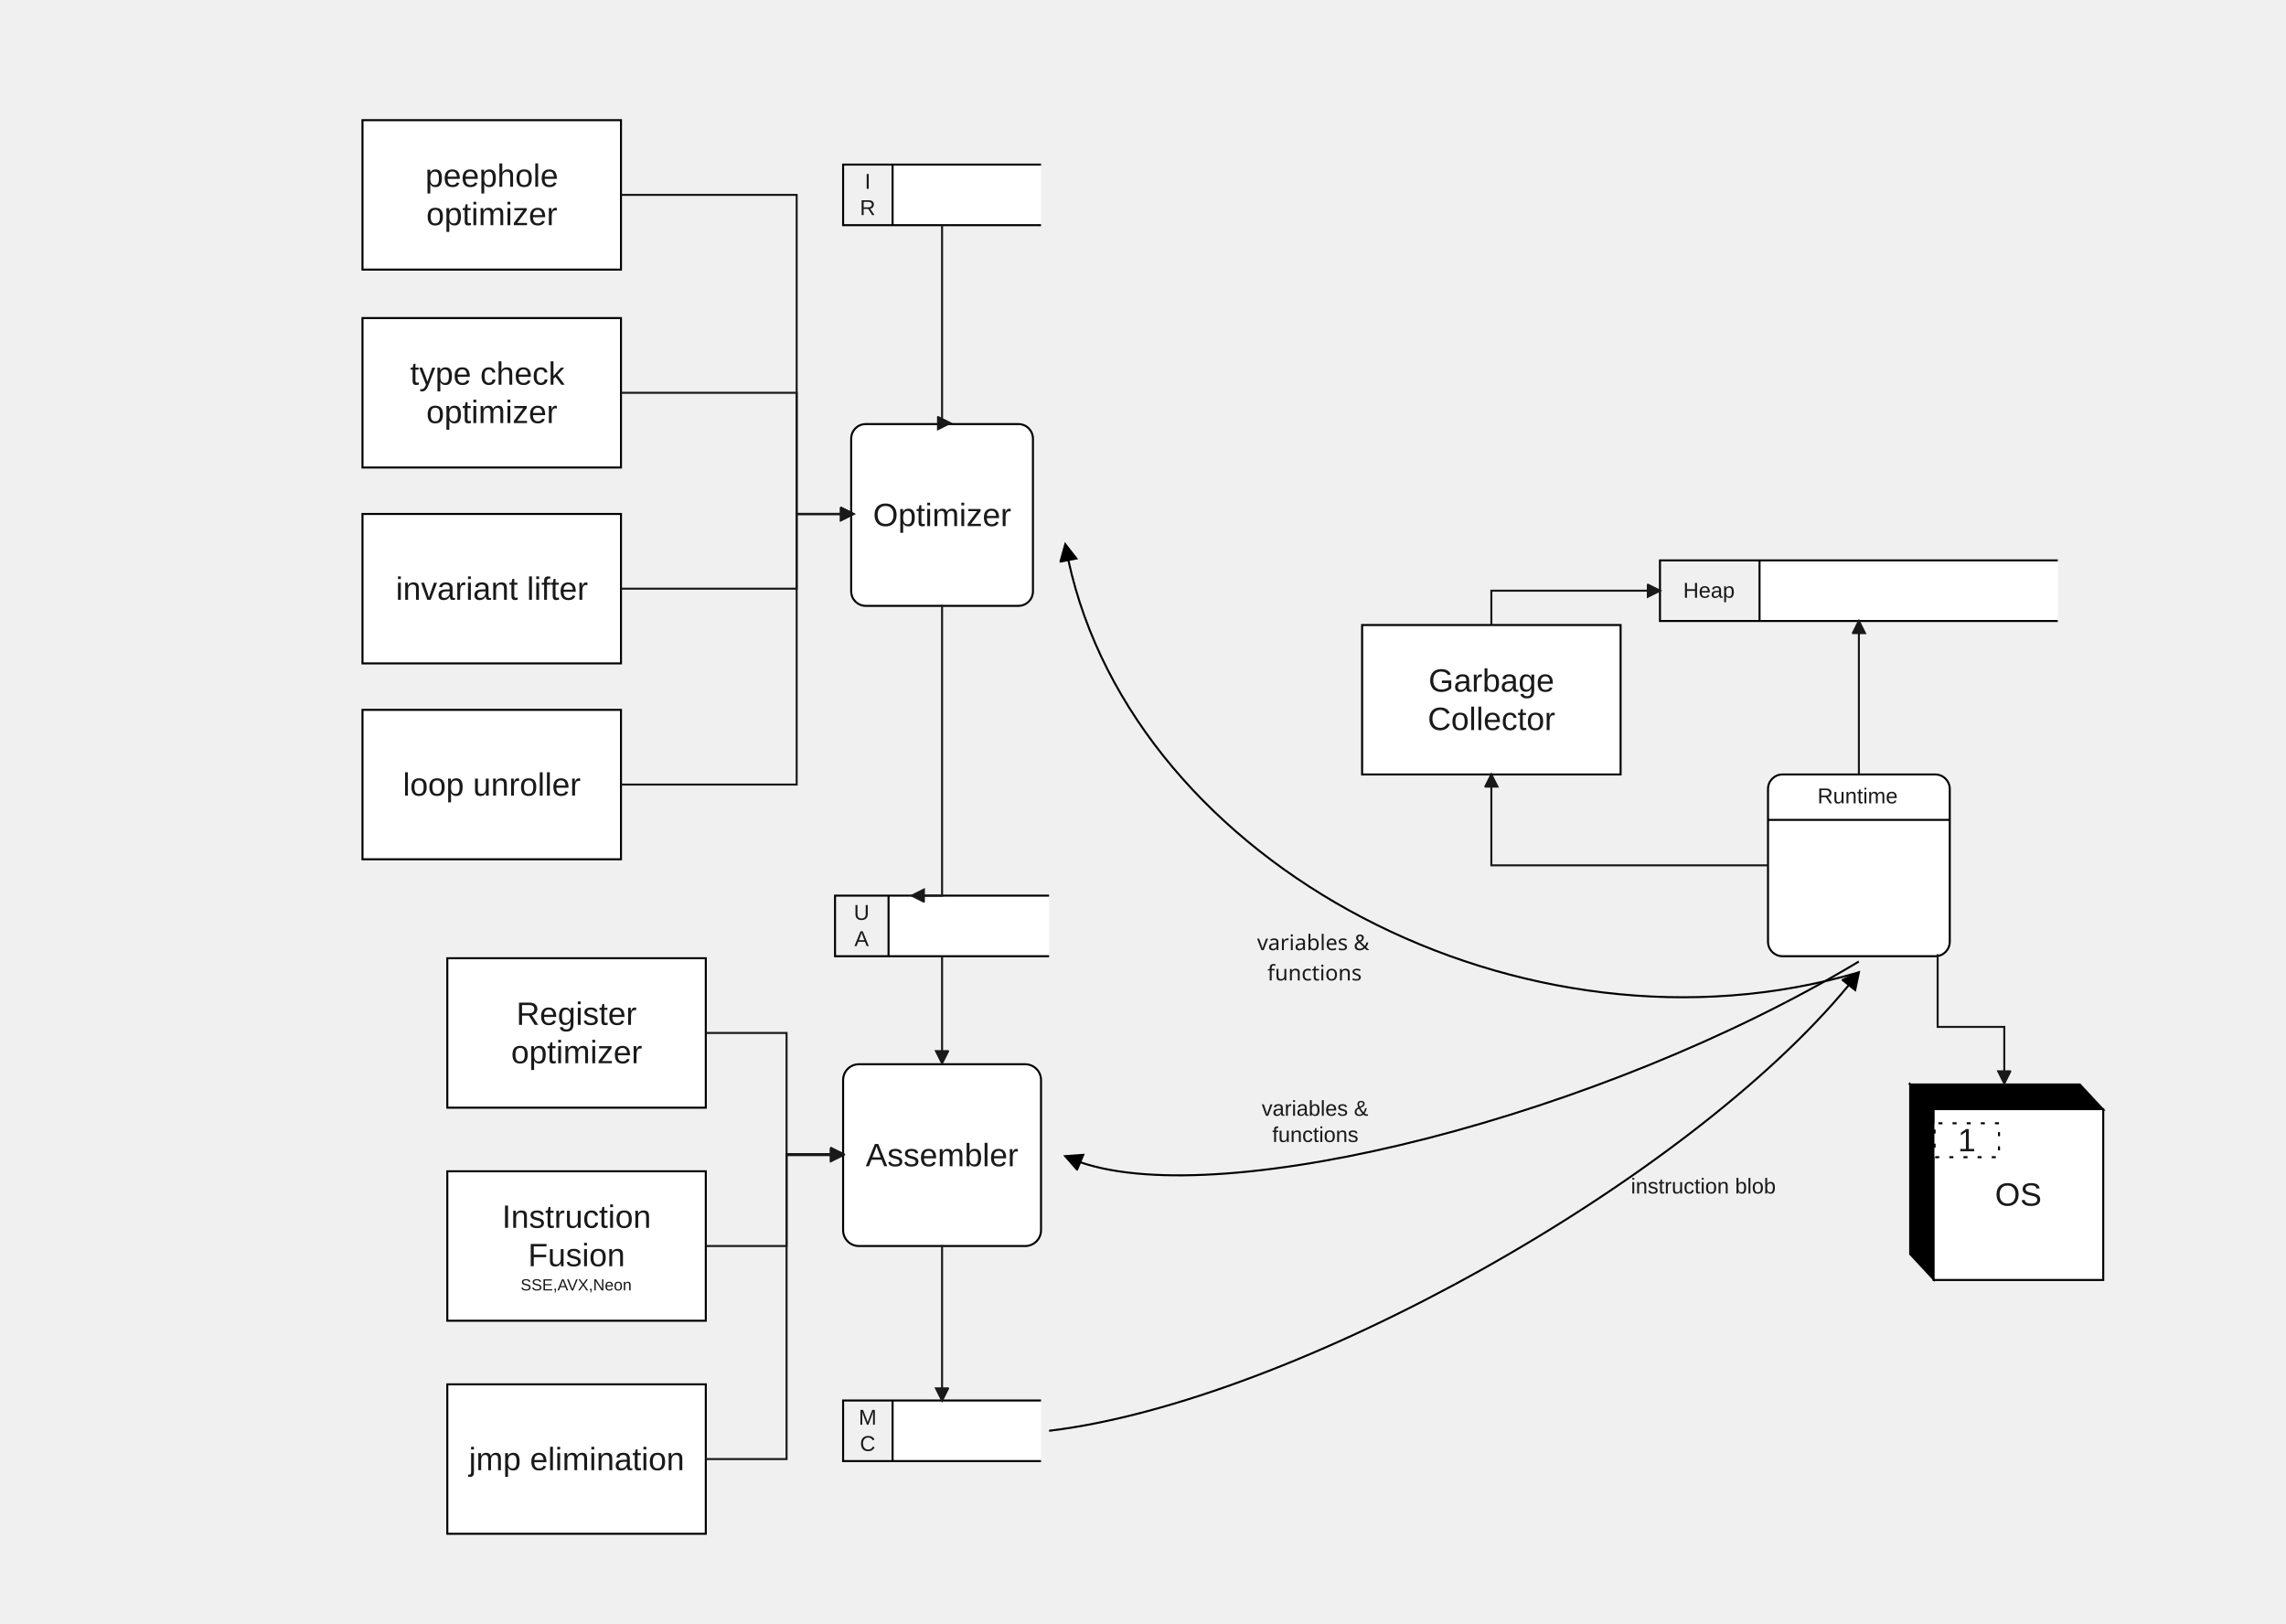
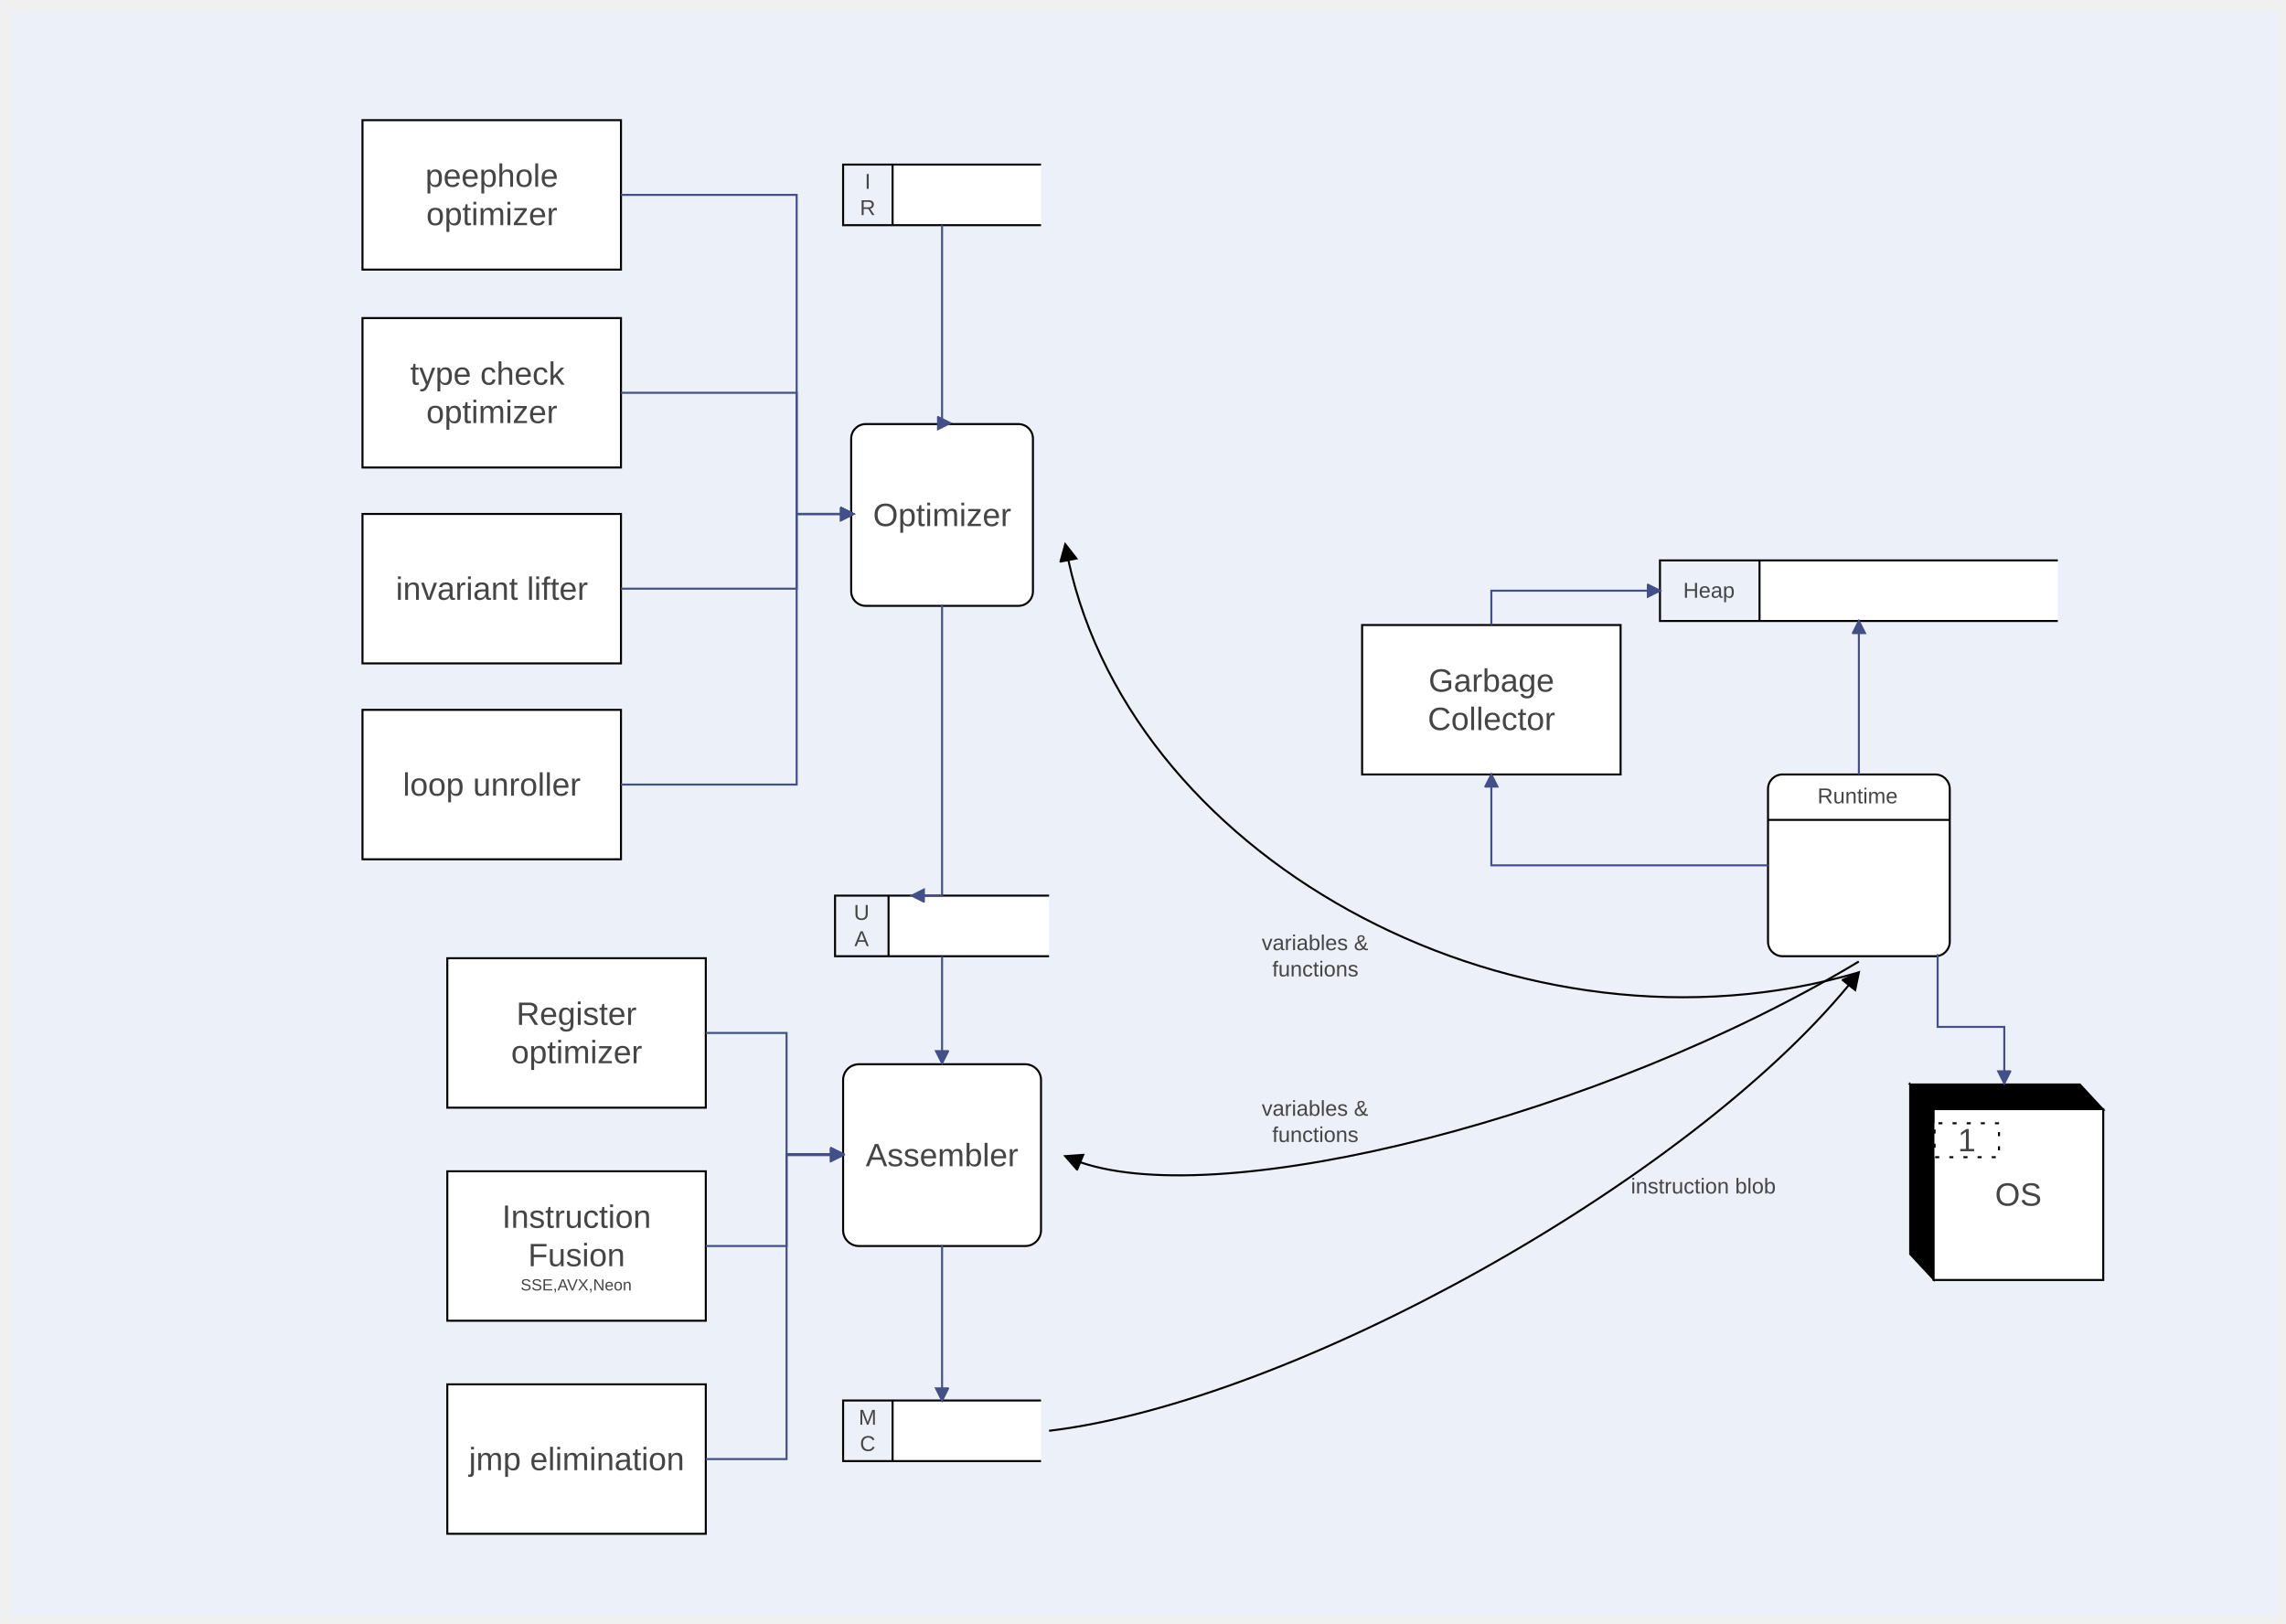
<svg xmlns="http://www.w3.org/2000/svg" width="1132" height="804" viewBox="0 0 1132 804">
  <defs />
  <g id="page1" transform="translate(5.5,5.5)">
-     <rect width="1123" height="794" fill="none" x="0" y="0" />
+     <rect width="1123" height="794" fill="#ecf0f8" x="0" y="0" />
    <g id="shape1" transform="translate(408,438)">
      <path fill="#ffffff" d="M106.0,.0L.0,.0L.0,30.0L106.0,30.0M26.5,.0L26.5,30.0L.0,30.0L.0,.0L106.0,.0L26.5,.0z" stroke-width="1" fill-rule="nonzero" stroke="#000000" />
-       <text xml:space="preserve" style="fill:#191919;font-family:Liberation Sans;font-size:8.00pt">
+       <text xml:space="preserve" style="fill:#454545;font-family:Liberation Sans;font-size:8.00pt">
        <tspan x="9.3" y="12.0">U</tspan>
        <tspan x="9.6" y="25.0">A</tspan>
      </text>
    </g>
    <g id="shape2" transform="translate(412,76)">
      <path fill="#ffffff" d="M98.0,.0L.0,.0L.0,30.0L98.0,30.0M24.5,.0L24.5,30.0L.0,30.0L.0,.0L98.0,.0L24.5,.0z" stroke-width="1" fill-rule="nonzero" stroke="#000000" />
-       <text xml:space="preserve" style="fill:#191919;font-family:Liberation Sans;font-size:8.00pt">
+       <text xml:space="preserve" style="fill:#454545;font-family:Liberation Sans;font-size:8.00pt">
        <tspan x="10.7" y="12.0">I</tspan>
        <tspan x="8.3" y="25.0">R</tspan>
      </text>
    </g>
    <g id="shape3" transform="translate(412,688)">
      <path fill="#ffffff" d="M98.0,.0L.0,.0L.0,30.0L98.0,30.0M24.5,.0L24.5,30.0L.0,30.0L.0,.0L98.0,.0L24.5,.0z" stroke-width="1" fill-rule="nonzero" stroke="#000000" />
-       <text xml:space="preserve" style="fill:#191919;font-family:Liberation Sans;font-size:8.00pt">
+       <text xml:space="preserve" style="fill:#454545;font-family:Liberation Sans;font-size:8.00pt">
        <tspan x="7.7" y="12.0">M</tspan>
        <tspan x="8.3" y="25.0">C</tspan>
      </text>
    </g>
    <g id="shape4" transform="translate(870,378)">
      <path fill="#ffffff" d="M82.8,90.0C86.8,90.0,90.0,86.8,90.0,82.8L90.0,7.2C90.0,3.2,86.8,.0,82.8,.0L7.2,.0C3.2,.0,.0,3.2,.0,7.2L.0,82.8C.0,86.8,3.2,90.0,7.2,90.0L82.8,90.0z" fill-rule="nonzero" />
      <path d="M82.8,90.0C86.8,90.0,90.0,86.8,90.0,82.8L90.0,7.2C90.0,3.2,86.8,.0,82.8,.0L7.2,.0C3.2,.0,.0,3.2,.0,7.2L.0,82.8C.0,86.8,3.2,90.0,7.2,90.0L82.8,90.0zM.0,22.5L90.0,22.5" fill="none" stroke-width="1" stroke="#000000" />
-       <text xml:space="preserve" style="fill:#191919;font-family:Liberation Sans;font-size:8.00pt">
+       <text xml:space="preserve" style="fill:#454545;font-family:Liberation Sans;font-size:8.00pt">
        <tspan x="24.5" y="14.3">Runtime</tspan>
      </text>
    </g>
    <g id="shape5" transform="translate(416,204.5)">
      <path fill="#ffffff" d="M82.8,90.0C86.8,90.0,90.0,86.8,90.0,82.8L90.0,7.2C90.0,3.2,86.8,.0,82.8,.0L7.2,.0C3.2,.0,.0,3.2,.0,7.2L.0,82.8C.0,86.8,3.2,90.0,7.2,90.0L82.8,90.0z" stroke-width="1" fill-rule="nonzero" stroke="#000000" />
-       <text xml:space="preserve" style="fill:#191919;font-family:Liberation Sans;font-size:12.00pt">
+       <text xml:space="preserve" style="fill:#454545;font-family:Liberation Sans;font-size:12.00pt">
        <tspan x="10.8" y="50.5">Optimizer</tspan>
      </text>
    </g>
    <g id="shape6" transform="translate(412,521.5)">
      <path fill="#ffffff" d="M90.2,90.0C94.5,90.0,98.0,86.5,98.0,82.2L98.0,7.8C98.0,3.5,94.5,.0,90.2,.0L7.8,.0C3.5,.0,.0,3.5,.0,7.8L.0,82.2C.0,86.5,3.5,90.0,7.8,90.0L90.2,90.0z" stroke-width="1" fill-rule="nonzero" stroke="#000000" />
-       <text xml:space="preserve" style="fill:#191919;font-family:Liberation Sans;font-size:12.00pt">
+       <text xml:space="preserve" style="fill:#454545;font-family:Liberation Sans;font-size:12.00pt">
        <tspan x="11.2" y="50.5">Assembler</tspan>
      </text>
    </g>
    <g id="shape7" transform="translate(461,106)">
-       <path d="M.0,.0L.0,98.0" fill="none" stroke-width="1" stroke="#191919" />
-       <path stroke-linecap="round" fill="#191919" d="M-2.0,95.0L4.0,98.0L-2.0,101.0L-2.0,95.0" stroke-width="1" stroke="#191919" />
+       <path d="M.0,.0L.0,98.0" fill="none" stroke-width="1" stroke="#424f88" />
+       <path stroke-linecap="round" fill="#424f88" d="M-2.0,95.0L4.0,98.0L-2.0,101.0L-2.0,95.0" stroke-width="1" stroke="#424f88" />
    </g>
    <g id="shape8" transform="matrix(-0.870239,0.492629,-0.492629,-0.870239,915,476)">
      <path d="M7.4,-3.0C124.8,-48.1,348.0,-47.1,460.8,.0" fill="none" stroke-width="1" stroke="#000000" />
      <path stroke-linecap="round" fill="#000000" d="M8.9,.7L.0,.0L5.9,-6.7L8.9,.7" stroke-width="1" stroke="#000000" />
    </g>
    <g id="shape9" transform="translate(779,568.5)">
-       <text xml:space="preserve" style="fill:#191919;font-family:Liberation Sans;font-size:8.00pt">
+       <text xml:space="preserve" style="fill:#454545;font-family:Liberation Sans;font-size:8.00pt">
        <tspan x="23.1" y="17.0">instruction blob</tspan>
      </text>
    </g>
    <g id="shape10" transform="translate(816.5,272)">
      <path fill="#ffffff" d="M197.0,.0L.0,.0L.0,30.0L197.0,30.0M49.3,.0L49.3,30.0L.0,30.0L.0,.0L197.0,.0L49.3,.0z" stroke-width="1" fill-rule="nonzero" stroke="#000000" />
-       <text xml:space="preserve" style="fill:#191919;font-family:Liberation Sans;font-size:8.00pt">
+       <text xml:space="preserve" style="fill:#454545;font-family:Liberation Sans;font-size:8.00pt">
        <tspan x="11.5" y="18.5">Heap</tspan>
      </text>
    </g>
    <g id="shape11" transform="translate(915,378)">
-       <path d="M.0,.0L.0,-70.0" fill="none" stroke-width="1" stroke="#191919" />
-       <path stroke-linecap="round" fill="#191919" d="M-3.0,-70.0L.0,-76.0L3.0,-70.0L-3.0,-70.0" stroke-width="1" stroke="#191919" />
+       <path d="M.0,.0L.0,-70.0" fill="none" stroke-width="1" stroke="#424f88" />
+       <path stroke-linecap="round" fill="#424f88" d="M-3.0,-70.0L.0,-76.0L3.0,-70.0L-3.0,-70.0" stroke-width="1" stroke="#424f88" />
    </g>
    <g id="shape12" transform="translate(216,469)">
      <path fill="#ffffff" d="M128.0,74.0L128.0,.0L.0,.0L.0,74.0L128.0,74.0z" stroke-width="1" fill-rule="nonzero" stroke="#000000" />
-       <text xml:space="preserve" style="fill:#191919;font-family:Liberation Sans;font-size:12.00pt">
+       <text xml:space="preserve" style="fill:#454545;font-family:Liberation Sans;font-size:12.00pt">
        <tspan x="34.2" y="33.0">Register </tspan>
        <tspan x="31.6" y="52.0">optimizer</tspan>
      </text>
    </g>
    <g id="shape13" transform="translate(174,54)">
      <path fill="#ffffff" d="M128.0,74.0L128.0,.0L.0,.0L.0,74.0L128.0,74.0z" stroke-width="1" fill-rule="nonzero" stroke="#000000" />
-       <text xml:space="preserve" style="fill:#191919;font-family:Liberation Sans;font-size:12.00pt">
+       <text xml:space="preserve" style="fill:#454545;font-family:Liberation Sans;font-size:12.00pt">
        <tspan x="31.1" y="33.0">peephole </tspan>
        <tspan x="31.6" y="52.0">optimizer</tspan>
      </text>
    </g>
    <g id="shape14" transform="translate(174,152)">
      <path fill="#ffffff" d="M128.0,74.0L128.0,.0L.0,.0L.0,74.0L128.0,74.0z" stroke-width="1" fill-rule="nonzero" stroke="#000000" />
-       <text xml:space="preserve" style="fill:#191919;font-family:Liberation Sans;font-size:12.00pt">
+       <text xml:space="preserve" style="fill:#454545;font-family:Liberation Sans;font-size:12.00pt">
        <tspan x="23.6" y="33.0">type check </tspan>
        <tspan x="31.6" y="52.0">optimizer</tspan>
      </text>
    </g>
    <g id="shape15" transform="translate(174,249)">
      <path fill="#ffffff" d="M128.0,74.0L128.0,.0L.0,.0L.0,74.0L128.0,74.0z" stroke-width="1" fill-rule="nonzero" stroke="#000000" />
-       <text xml:space="preserve" style="fill:#191919;font-family:Liberation Sans;font-size:12.00pt">
+       <text xml:space="preserve" style="fill:#454545;font-family:Liberation Sans;font-size:12.00pt">
        <tspan x="16.5" y="42.5">invariant lifter</tspan>
      </text>
    </g>
    <g id="shape16" transform="translate(174,346)">
      <path fill="#ffffff" d="M128.0,74.0L128.0,.0L.0,.0L.0,74.0L128.0,74.0z" stroke-width="1" fill-rule="nonzero" stroke="#000000" />
-       <text xml:space="preserve" style="fill:#191919;font-family:Liberation Sans;font-size:12.00pt">
+       <text xml:space="preserve" style="fill:#454545;font-family:Liberation Sans;font-size:12.00pt">
        <tspan x="20.0" y="42.5">loop unroller</tspan>
      </text>
    </g>
    <g id="shape17" transform="translate(669,304)">
      <path fill="#ffffff" d="M128.0,74.0L128.0,.0L.0,.0L.0,74.0L128.0,74.0z" stroke-width="1" fill-rule="nonzero" stroke="#000000" />
-       <text xml:space="preserve" style="fill:#191919;font-family:Liberation Sans;font-size:12.00pt">
+       <text xml:space="preserve" style="fill:#454545;font-family:Liberation Sans;font-size:12.00pt">
        <tspan x="32.9" y="33.0">Garbage </tspan>
        <tspan x="32.5" y="52.0">Collector</tspan>
      </text>
    </g>
    <g id="shape18" transform="translate(870,423)">
-       <path d="M.0,.0L-137.0,.0L-137.0,-39.0" fill="none" stroke-width="1" stroke="#191919" />
-       <path stroke-linecap="round" fill="#191919" d="M-140.0,-39.0L-137.0,-45.0L-134.0,-39.0L-140.0,-39.0" stroke-width="1" stroke="#191919" />
+       <path d="M.0,.0L-137.0,.0L-137.0,-39.0" fill="none" stroke-width="1" stroke="#424f88" />
+       <path stroke-linecap="round" fill="#424f88" d="M-140.0,-39.0L-137.0,-45.0L-134.0,-39.0L-140.0,-39.0" stroke-width="1" stroke="#424f88" />
    </g>
    <g id="shape19" transform="translate(733,304)">
-       <path d="M.0,.0L.0,-17.0L77.5,-17.0" fill="none" stroke-width="1" stroke="#191919" />
-       <path stroke-linecap="round" fill="#191919" d="M77.5,-20.0L83.5,-17.0L77.5,-14.0L77.5,-20.0" stroke-width="1" stroke="#191919" />
+       <path d="M.0,.0L.0,-17.0L77.5,-17.0" fill="none" stroke-width="1" stroke="#424f88" />
+       <path stroke-linecap="round" fill="#424f88" d="M77.5,-20.0L83.5,-17.0L77.5,-14.0L77.5,-20.0" stroke-width="1" stroke="#424f88" />
    </g>
    <g id="shape20" transform="translate(302,91)">
-       <path d="M.0,.0L87.0,.0L87.0,158.0L109.0,158.0" fill="none" stroke-width="1" stroke="#191919" />
-       <path stroke-linecap="round" fill="#191919" d="M109.0,155.0L115.0,158.0L109.0,161.0L109.0,155.0" stroke-width="1" stroke="#191919" />
+       <path d="M.0,.0L87.0,.0L87.0,158.0L109.0,158.0" fill="none" stroke-width="1" stroke="#424f88" />
+       <path stroke-linecap="round" fill="#424f88" d="M109.0,155.0L115.0,158.0L109.0,161.0L109.0,155.0" stroke-width="1" stroke="#424f88" />
    </g>
    <g id="shape21" transform="translate(302,286)">
-       <path d="M.0,.0L87.0,.0L87.0,-37.0L109.0,-37.0" fill="none" stroke-width="1" stroke="#191919" />
-       <path stroke-linecap="round" fill="#191919" d="M109.0,-40.0L115.0,-37.0L109.0,-34.0L109.0,-40.0" stroke-width="1" stroke="#191919" />
+       <path d="M.0,.0L87.0,.0L87.0,-37.0L109.0,-37.0" fill="none" stroke-width="1" stroke="#424f88" />
+       <path stroke-linecap="round" fill="#424f88" d="M109.0,-40.0L115.0,-37.0L109.0,-34.0L109.0,-40.0" stroke-width="1" stroke="#424f88" />
    </g>
    <g id="shape22" transform="translate(302,189)">
-       <path d="M.0,.0L87.0,.0L87.0,60.0L109.0,60.0" fill="none" stroke-width="1" stroke="#191919" />
-       <path stroke-linecap="round" fill="#191919" d="M109.0,57.0L115.0,60.0L109.0,63.0L109.0,57.0" stroke-width="1" stroke="#191919" />
+       <path d="M.0,.0L87.0,.0L87.0,60.0L109.0,60.0" fill="none" stroke-width="1" stroke="#424f88" />
+       <path stroke-linecap="round" fill="#424f88" d="M109.0,57.0L115.0,60.0L109.0,63.0L109.0,57.0" stroke-width="1" stroke="#424f88" />
    </g>
    <g id="group23" transform="matrix(-1,0,0,1,1036,544)">
      <path id="shape24" fill="#000000" d="M84.0,84.0L95.6,71.5L95.6,-12.5L84.0,.0L84.0,84.0z" stroke-width="1" fill-rule="nonzero" stroke="#000000" />
      <path id="shape25" fill="#000000" d="M.0,.0L84.0,.0L95.6,-12.5L11.6,-12.5L.0,.0z" stroke-width="1" fill-rule="nonzero" stroke="#000000" />
      <g id="shape26" transform="translate(0,-0.27804)">
        <path fill="#ffffff" d="M.0,.0L84.0,.0L84.0,84.6L.0,84.6L.0,.0z" stroke-width="1" fill-rule="nonzero" stroke="#000000" />
-         <text xml:space="preserve" transform="matrix(-1.00,0.00,0.00,1.00,84.0,0.0)" style="fill:#191919;font-family:Liberation Sans;font-size:12.00pt">
+         <text xml:space="preserve" transform="matrix(-1.00,0.00,0.00,1.00,84.0,0.0)" style="fill:#454545;font-family:Liberation Sans;font-size:12.00pt">
          <tspan x="30.4" y="47.8">OS</tspan>
        </text>
      </g>
      <g id="shape27" transform="translate(51.62044,6.718328)">
        <path stroke-dasharray="2,5" fill="#ffffff" d="M.0,.0L31.9,.0L31.9,16.8L.0,16.8L.0,.0z" stroke-width="1" fill-rule="nonzero" stroke="#000000" />
-         <text xml:space="preserve" transform="matrix(-1.00,0.00,0.00,1.00,31.9,0.0)" style="fill:#191919;font-family:Liberation Sans;font-size:12.00pt">
+         <text xml:space="preserve" transform="matrix(-1.00,0.00,0.00,1.00,31.9,0.0)" style="fill:#454545;font-family:Liberation Sans;font-size:12.00pt">
          <tspan x="11.5" y="13.9">1</tspan>
        </text>
      </g>
    </g>
    <g id="shape28" transform="translate(954,467)">
-       <path d="M.0,.0L.0,36.0L33.0,36.0L33.0,58.0" fill="none" stroke-width="1" stroke="#191919" />
-       <path stroke-linecap="round" fill="#191919" d="M36.0,58.0L33.0,64.0L30.0,58.0L36.0,58.0" stroke-width="1" stroke="#191919" />
+       <path d="M.0,.0L.0,36.0L33.0,36.0L33.0,58.0" fill="none" stroke-width="1" stroke="#424f88" />
+       <path stroke-linecap="round" fill="#424f88" d="M36.0,58.0L33.0,64.0L30.0,58.0L36.0,58.0" stroke-width="1" stroke="#424f88" />
    </g>
    <g id="shape29" transform="translate(605,529)">
-       <text xml:space="preserve" style="fill:#191919;font-family:Liberation Sans;font-size:8.00pt">
+       <text xml:space="preserve" style="fill:#454545;font-family:Liberation Sans;font-size:8.00pt">
        <tspan x="14.3" y="18.0">variables &amp; </tspan>
        <tspan x="19.5" y="31.0">functions</tspan>
      </text>
    </g>
    <g id="shape30" transform="translate(605,445)">
-       <text xml:space="preserve" style="fill:#191919;font-family:Microsoft YaHei;font-size:8.00pt">
-         <tspan x="12.0" y="20.0">variables &amp; </tspan>
-         <tspan x="17.1" y="35.0">functions</tspan>
+       <text xml:space="preserve" style="fill:#454545;font-family:Liberation Sans;font-size:8.00pt">
+         <tspan x="14.3" y="20.0">variables &amp; </tspan>
+         <tspan x="19.5" y="33.0">functions</tspan>
      </text>
    </g>
    <g id="shape31" transform="matrix(0.880111,0.474767,-0.474767,0.880111,522,264)">
      <path d="M5.1,6.2C105.8,123.8,323.7,121.7,446.5,.0" fill="none" stroke-width="1" stroke="#000000" />
      <path stroke-linecap="round" fill="#000000" d="M2.0,8.7L.0,.0L8.2,3.6L2.0,8.7" stroke-width="1" stroke="#000000" />
    </g>
    <g id="shape32" transform="matrix(0.971221,-0.238179,0.238179,0.971221,522,567)">
      <path d="M6.5,4.7C69.9,45.5,263.1,44.0,404.6,.0" fill="none" stroke-width="1" stroke="#000000" />
      <path stroke-linecap="round" fill="#000000" d="M4.1,7.9L.0,.0L8.8,1.5L4.1,7.9" stroke-width="1" stroke="#000000" />
    </g>
    <g id="shape33" transform="translate(216,574.5)">
      <path fill="#ffffff" d="M128.0,74.0L128.0,.0L.0,.0L.0,74.0L128.0,74.0z" stroke-width="1" fill-rule="nonzero" stroke="#000000" />
-       <text xml:space="preserve" style="fill:#191919;font-family:Liberation Sans;font-size:12.00pt">
+       <text xml:space="preserve" style="fill:#454545;font-family:Liberation Sans;font-size:12.00pt">
        <tspan x="27.1" y="28.0">Instruction</tspan>
        <tspan x="40.0" y="47.0">Fusion</tspan>
        <tspan x="36.3" y="59.0" style="font-size:6.00pt">SSE,AVX,Neon</tspan>
      </text>
    </g>
    <g id="shape34" transform="translate(216,680)">
      <path fill="#ffffff" d="M128.0,74.0L128.0,.0L.0,.0L.0,74.0L128.0,74.0z" stroke-width="1" fill-rule="nonzero" stroke="#000000" />
-       <text xml:space="preserve" style="fill:#191919;font-family:Liberation Sans;font-size:12.00pt">
+       <text xml:space="preserve" style="fill:#454545;font-family:Liberation Sans;font-size:12.00pt">
        <tspan x="10.7" y="42.5">jmp elimination</tspan>
      </text>
    </g>
    <g id="shape35" transform="translate(344,506)">
-       <path d="M.0,.0L40.0,.0L40.0,60.0L62.0,60.0" fill="none" stroke-width="1" stroke="#191919" />
-       <path stroke-linecap="round" fill="#191919" d="M62.0,57.0L68.0,60.0L62.0,63.0L62.0,57.0" stroke-width="1" stroke="#191919" />
+       <path d="M.0,.0L40.0,.0L40.0,60.0L62.0,60.0" fill="none" stroke-width="1" stroke="#424f88" />
+       <path stroke-linecap="round" fill="#424f88" d="M62.0,57.0L68.0,60.0L62.0,63.0L62.0,57.0" stroke-width="1" stroke="#424f88" />
    </g>
    <g id="shape36" transform="translate(344,611.5)">
-       <path d="M.0,.0L40.0,.0L40.0,-45.0L62.0,-45.0" fill="none" stroke-width="1" stroke="#191919" />
-       <path stroke-linecap="round" fill="#191919" d="M62.0,-48.0L68.0,-45.0L62.0,-42.0L62.0,-48.0" stroke-width="1" stroke="#191919" />
+       <path d="M.0,.0L40.0,.0L40.0,-45.0L62.0,-45.0" fill="none" stroke-width="1" stroke="#424f88" />
+       <path stroke-linecap="round" fill="#424f88" d="M62.0,-48.0L68.0,-45.0L62.0,-42.0L62.0,-48.0" stroke-width="1" stroke="#424f88" />
    </g>
    <g id="shape37" transform="translate(302,383)">
-       <path d="M.0,.0L87.0,.0L87.0,-134.0L109.0,-134.0" fill="none" stroke-width="1" stroke="#191919" />
-       <path stroke-linecap="round" fill="#191919" d="M109.0,-137.0L115.0,-134.0L109.0,-131.0L109.0,-137.0" stroke-width="1" stroke="#191919" />
+       <path d="M.0,.0L87.0,.0L87.0,-134.0L109.0,-134.0" fill="none" stroke-width="1" stroke="#424f88" />
+       <path stroke-linecap="round" fill="#424f88" d="M109.0,-137.0L115.0,-134.0L109.0,-131.0L109.0,-137.0" stroke-width="1" stroke="#424f88" />
    </g>
    <g id="shape38" transform="translate(344,717)">
-       <path d="M.0,.0L40.0,.0L40.0,-151.0L62.0,-151.0" fill="none" stroke-width="1" stroke="#191919" />
-       <path stroke-linecap="round" fill="#191919" d="M62.0,-154.0L68.0,-151.0L62.0,-148.0L62.0,-154.0" stroke-width="1" stroke="#191919" />
+       <path d="M.0,.0L40.0,.0L40.0,-151.0L62.0,-151.0" fill="none" stroke-width="1" stroke="#424f88" />
+       <path stroke-linecap="round" fill="#424f88" d="M62.0,-154.0L68.0,-151.0L62.0,-148.0L62.0,-154.0" stroke-width="1" stroke="#424f88" />
    </g>
    <g id="shape39" transform="translate(461,294)">
-       <path d="M.0,.0L.0,144.0L-9.0,144.0" fill="none" stroke-width="1" stroke="#191919" />
-       <path stroke-linecap="round" fill="#191919" d="M-9.0,147.0L-15.0,144.0L-9.0,141.0L-9.0,147.0" stroke-width="1" stroke="#191919" />
+       <path d="M.0,.0L.0,144.0L-9.0,144.0" fill="none" stroke-width="1" stroke="#424f88" />
+       <path stroke-linecap="round" fill="#424f88" d="M-9.0,147.0L-15.0,144.0L-9.0,141.0L-9.0,147.0" stroke-width="1" stroke="#424f88" />
    </g>
    <g id="shape40" transform="translate(461,468)">
-       <path d="M.0,.0L.0,47.0" fill="none" stroke-width="1" stroke="#191919" />
-       <path stroke-linecap="round" fill="#191919" d="M3.0,47.0L.0,53.0L-3.0,47.0L3.0,47.0" stroke-width="1" stroke="#191919" />
+       <path d="M.0,.0L.0,47.0" fill="none" stroke-width="1" stroke="#424f88" />
+       <path stroke-linecap="round" fill="#424f88" d="M3.0,47.0L.0,53.0L-3.0,47.0L3.0,47.0" stroke-width="1" stroke="#424f88" />
    </g>
    <g id="shape41" transform="translate(461,611)">
-       <path d="M.0,.0L.0,71.0" fill="none" stroke-width="1" stroke="#191919" />
-       <path stroke-linecap="round" fill="#191919" d="M3.0,71.0L.0,77.0L-3.0,71.0L3.0,71.0" stroke-width="1" stroke="#191919" />
+       <path d="M.0,.0L.0,71.0" fill="none" stroke-width="1" stroke="#424f88" />
+       <path stroke-linecap="round" fill="#424f88" d="M3.0,71.0L.0,77.0L-3.0,71.0L3.0,71.0" stroke-width="1" stroke="#424f88" />
    </g>
  </g>
</svg>
